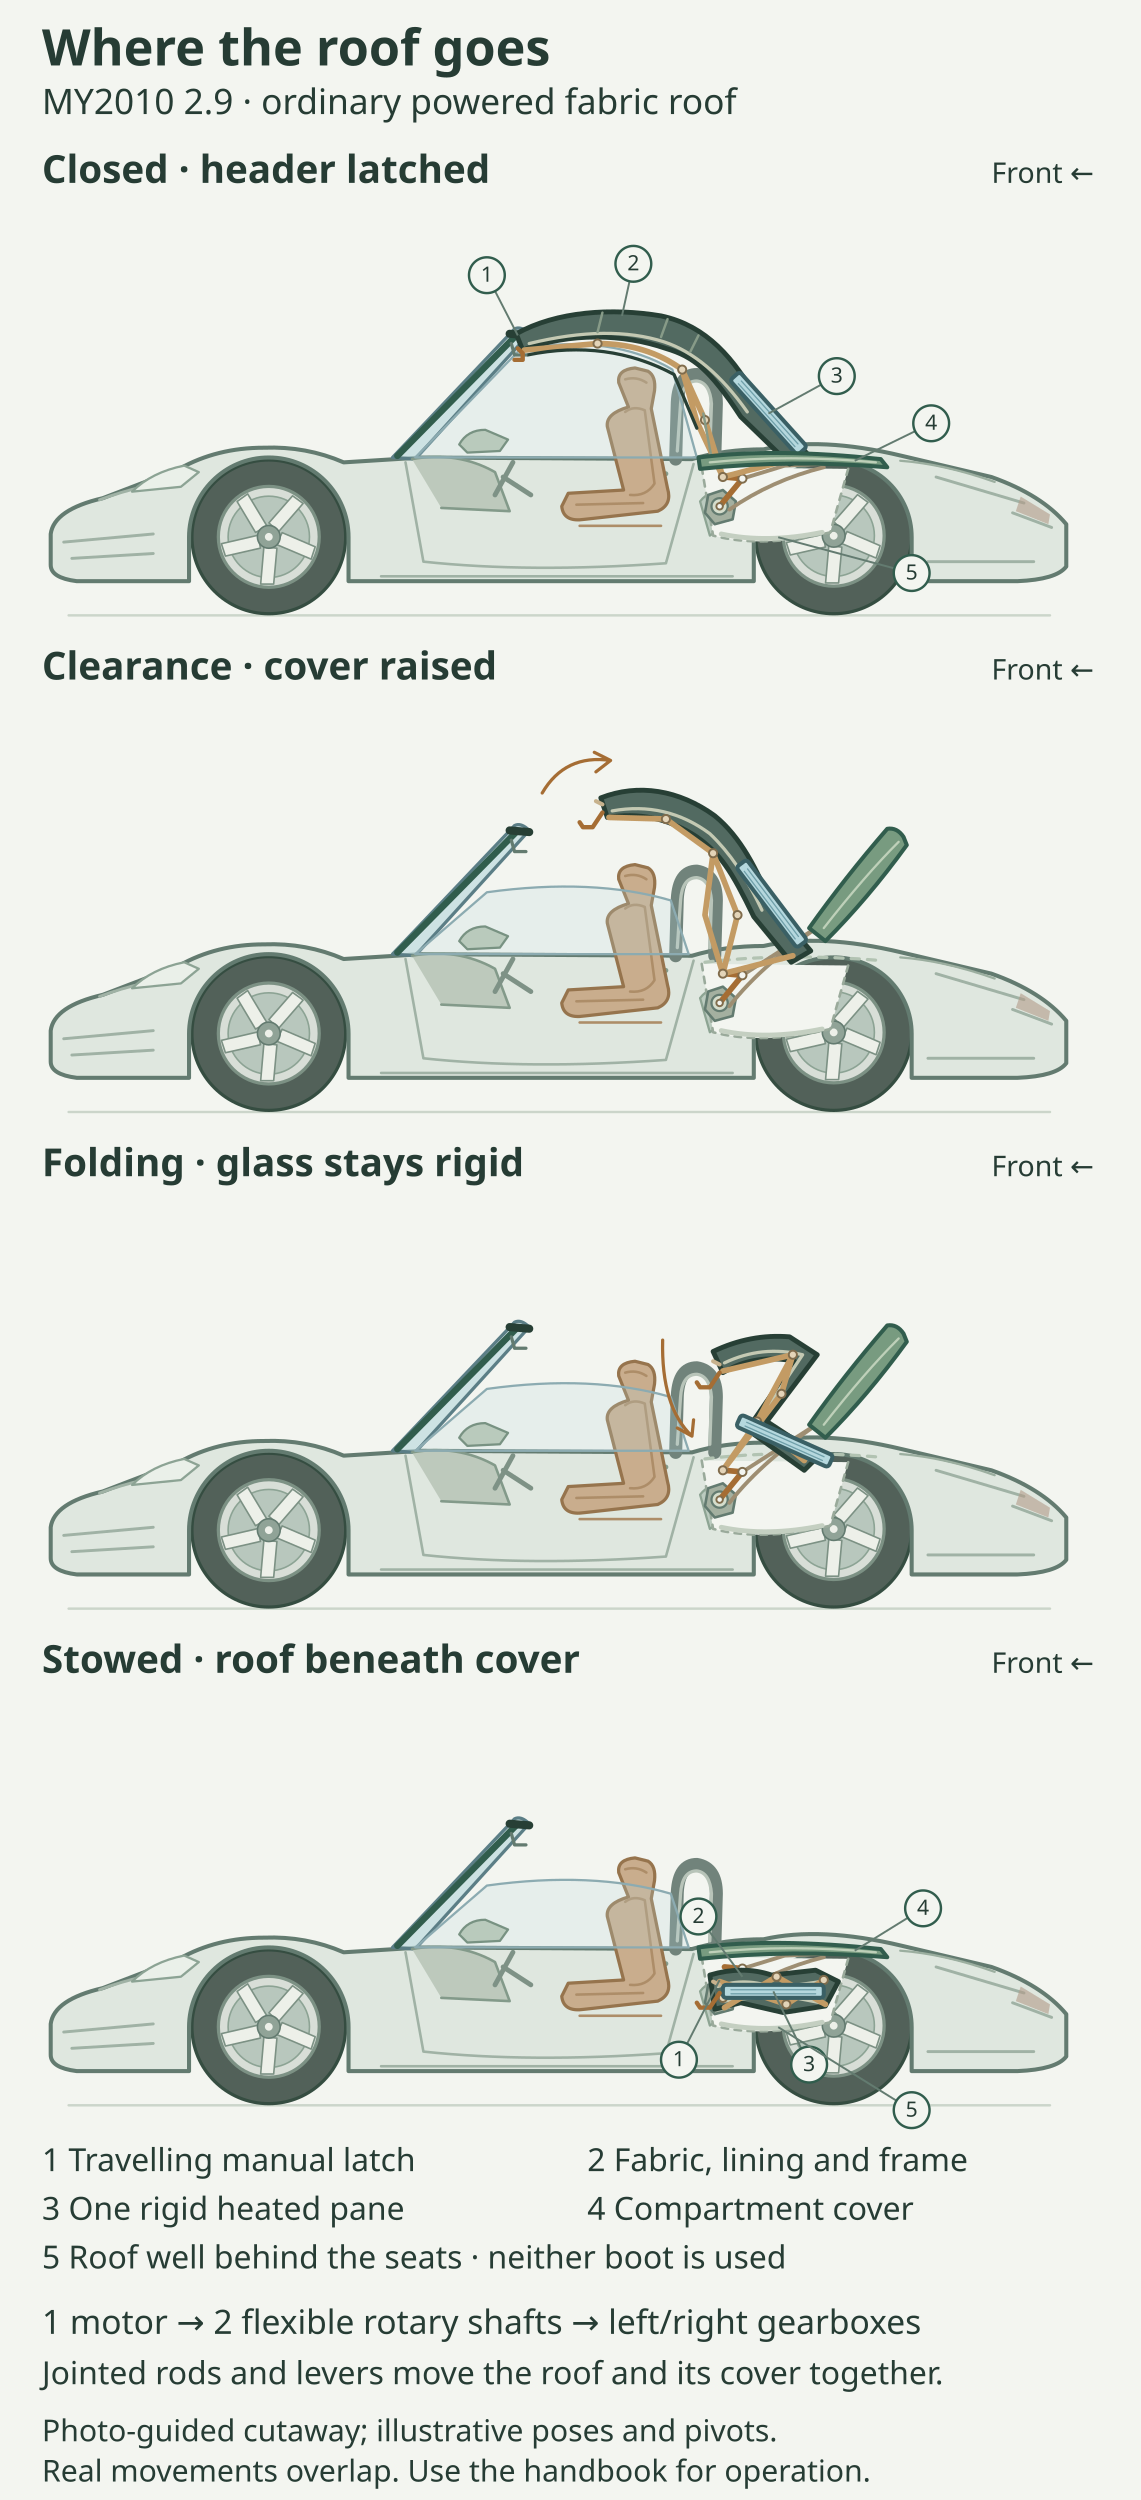
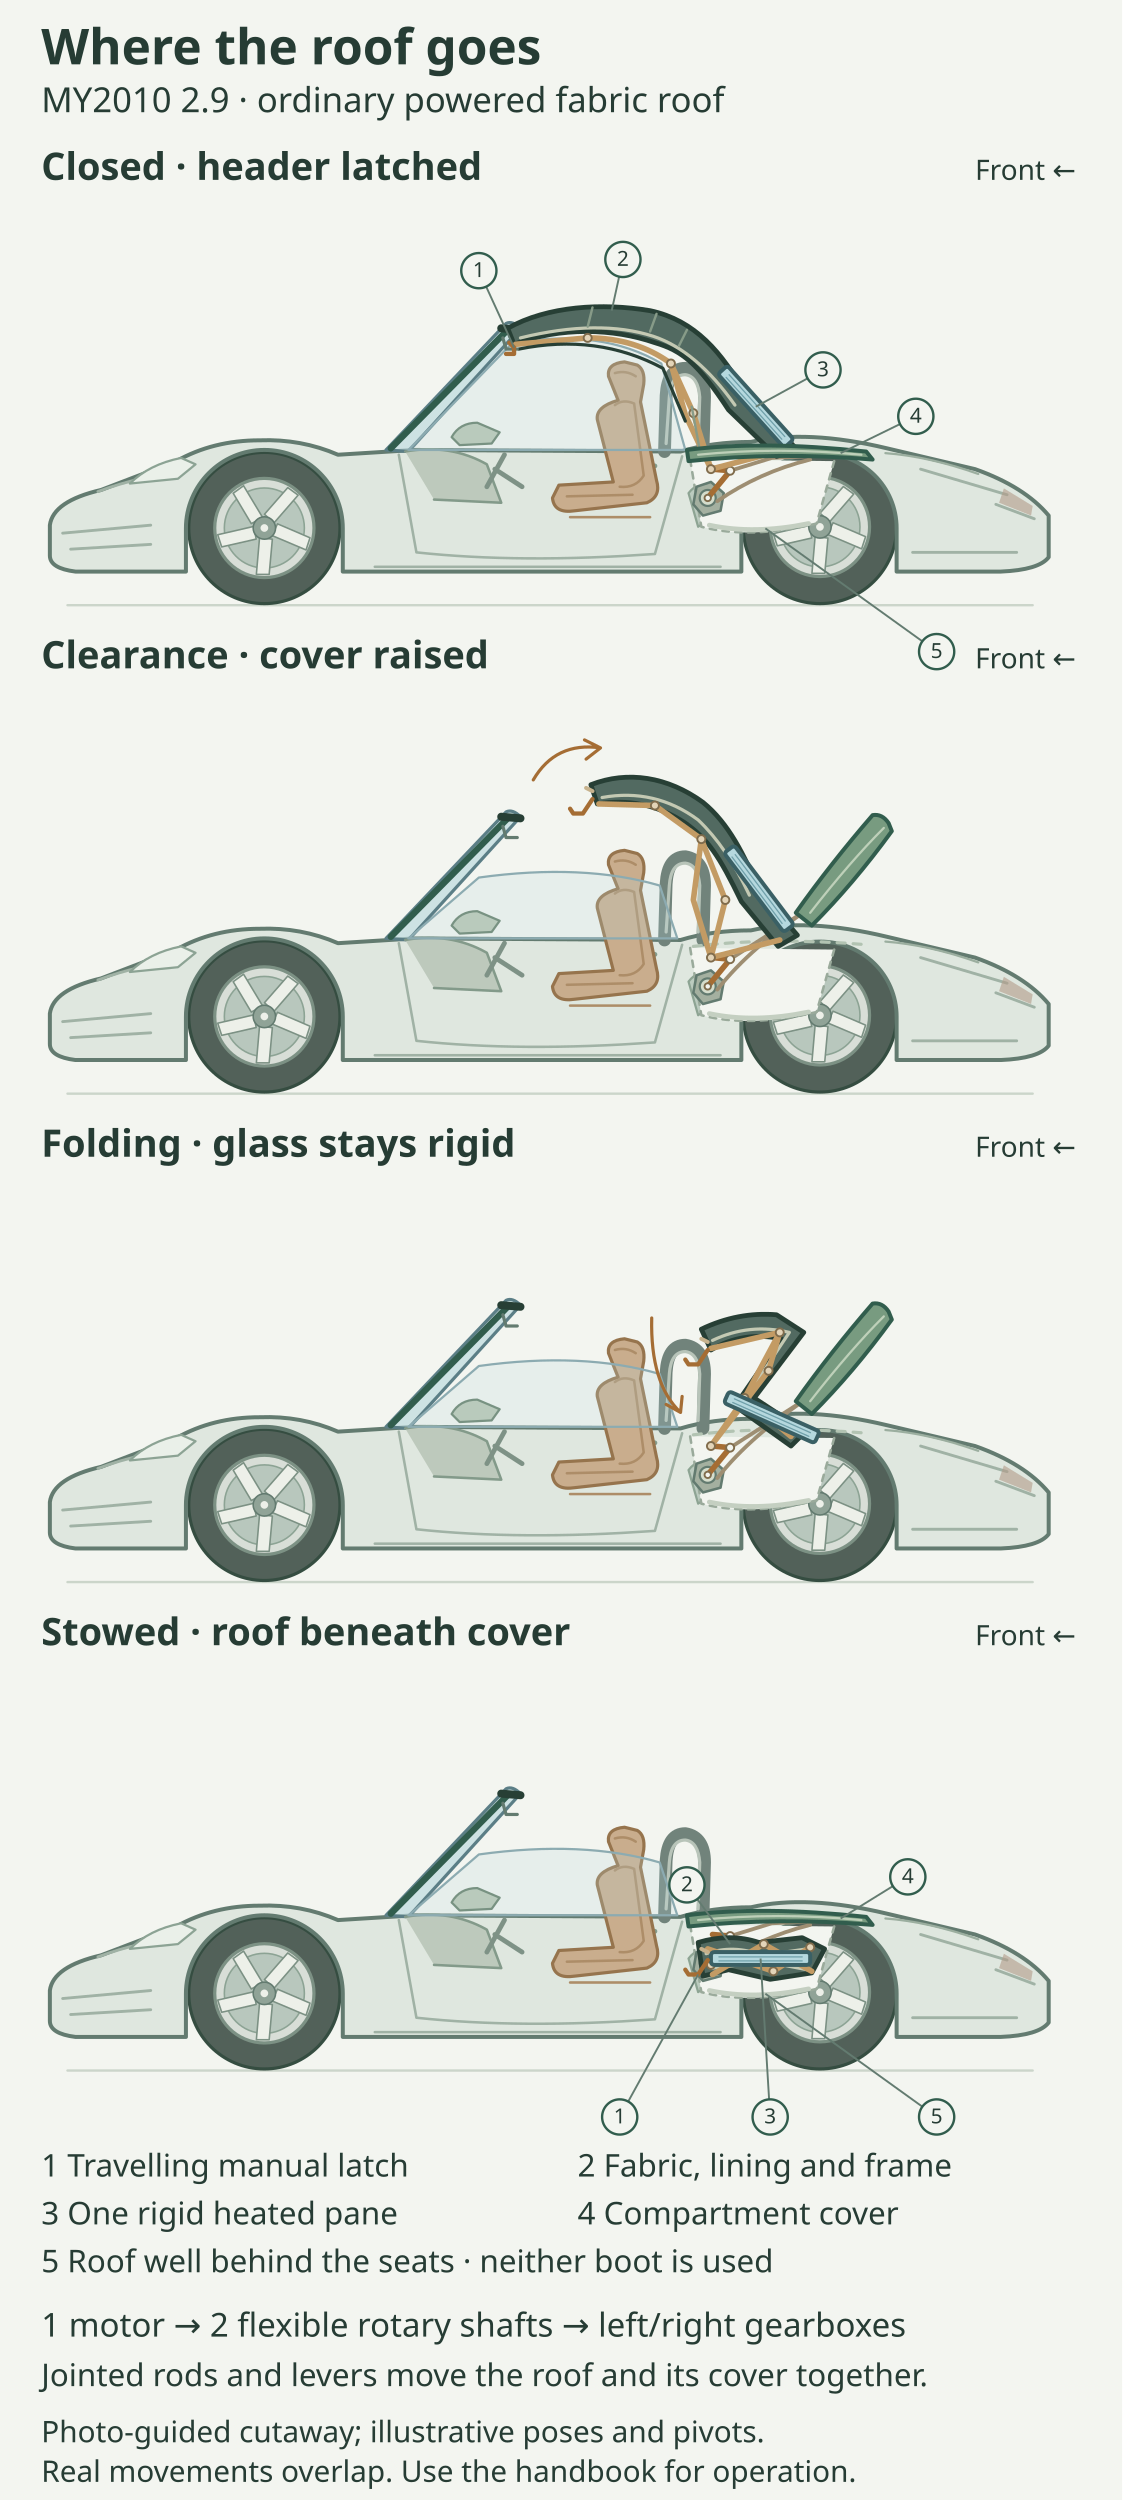
- <svg xmlns="http://www.w3.org/2000/svg" viewBox="0 0 680 1490" role="img" aria-labelledby="t d">
-   <rect width="680" height="1490" fill="#f3f5f0" />
+ <svg xmlns="http://www.w3.org/2000/svg" viewBox="0 0 680 1515" role="img" aria-labelledby="t d">
+   <rect width="680" height="1515" fill="#f3f5f0" />
  <g font-family="sans-serif" fill="#263c34">
    <text x="25" y="39" font-size="30" font-weight="bold">Where the roof goes</text>
    <text x="25" y="68" font-size="21">MY2010 2.9 · ordinary powered fabric roof</text>
    <g transform="translate(0 88)">
      <text x="25" y="21" font-size="23" font-weight="600">Closed · header latched</text>
      <text x="652" y="21" text-anchor="end" font-size="17">Front ←</text>
      <g transform="translate(5 12) scale(.97)">
        <g stroke-linecap="round" stroke-linejoin="round">
          <path d="M37 275 H640" stroke="#cbd5ca" stroke-width="1.5" />
          <g transform="translate(160 226.77)">
            <circle r="47.23" fill="#526159" stroke="#354d41" stroke-width="2" />
            <circle r="31" fill="#d8ded7" stroke="#7c9184" stroke-width="2" />
            <circle r="25" fill="#b8c7bd" stroke="#8ca394" />
            <path d="M-3 6 L-5 29 L3 29 L5 7 Z" transform="rotate(0)" fill="#edf0e9" stroke="#7c9184" stroke-width="1" />
            <path d="M-3 6 L-5 29 L3 29 L5 7 Z" transform="rotate(72)" fill="#edf0e9" stroke="#7c9184" stroke-width="1" />
            <path d="M-3 6 L-5 29 L3 29 L5 7 Z" transform="rotate(144)" fill="#edf0e9" stroke="#7c9184" stroke-width="1" />
            <path d="M-3 6 L-5 29 L3 29 L5 7 Z" transform="rotate(216)" fill="#edf0e9" stroke="#7c9184" stroke-width="1" />
            <path d="M-3 6 L-5 29 L3 29 L5 7 Z" transform="rotate(288)" fill="#edf0e9" stroke="#7c9184" stroke-width="1" />
            <circle r="7" fill="#90a397" stroke="#637b70" />
            <circle r="2.4" fill="#edf0e9" />
          </g>
          <g transform="translate(507.1 226.09)">
            <circle r="47.91" fill="#526159" stroke="#354d41" stroke-width="2" />
            <circle r="31" fill="#d8ded7" stroke="#7c9184" stroke-width="2" />
            <circle r="25" fill="#b8c7bd" stroke="#8ca394" />
            <path d="M-3 6 L-5 29 L3 29 L5 7 Z" transform="rotate(0)" fill="#edf0e9" stroke="#7c9184" stroke-width="1" />
            <path d="M-3 6 L-5 29 L3 29 L5 7 Z" transform="rotate(72)" fill="#edf0e9" stroke="#7c9184" stroke-width="1" />
            <path d="M-3 6 L-5 29 L3 29 L5 7 Z" transform="rotate(144)" fill="#edf0e9" stroke="#7c9184" stroke-width="1" />
            <path d="M-3 6 L-5 29 L3 29 L5 7 Z" transform="rotate(216)" fill="#edf0e9" stroke="#7c9184" stroke-width="1" />
            <path d="M-3 6 L-5 29 L3 29 L5 7 Z" transform="rotate(288)" fill="#edf0e9" stroke="#7c9184" stroke-width="1" />
            <circle r="7" fill="#90a397" stroke="#637b70" />
            <circle r="2.4" fill="#edf0e9" />
          </g>
          <path d="M26 225 Q28 210 58 203 L105 185 Q128 172 157 172 Q183 171 206 181 L254 178 L420 179 Q440 173 464 173 Q499 165 549 177 L604 190 Q635 201 650 219 V245 Q644 253 620 254 H555 V227 C555 201 534 180 507 180 C480 180 458 201 458 227 V254 H209 V227 C209 200 187 178 160 178 C133 178 111 200 111 227 V254 H42 Q26 252 26 244 Z" fill="#dfe7df" stroke="#637b70" stroke-width="2.5" />
          <path d="M56 204 Q83 194 109 192 M34 230 L89 225 M39 240 L89 237 M570 190 L624 206 M617 212 L641 221 M565 242 H630" fill="none" stroke="#a0b2a5" stroke-width="1.8" />
          <path d="M76 199 Q88 187 108 183 L117 187 L106 196 Z" fill="#eaf0e9" stroke="#8ca394" stroke-width="1.4" />
          <path d="M622 202 L640 213 L639 219 L619 211 Z" fill="#b29b89" opacity=".6" />
          <path d="M244 181 L255 242 Q320 249 404 243 L421 182 M229 251 H445" fill="none" stroke="#a0b2a5" stroke-width="1.6" />
          <path d="M425 205 Q431 197 445 197 L447 215 L431 226 Z M431 205 L442 204 M433 211 L442 210 M435 217 L442 215" fill="#bbcbbf" stroke="#8da493" stroke-width="1.4" />
          <path d="M386 188 H404" stroke="#849b8b" stroke-width="3" />
          <path d="M236 178 L311 99 Q315 97 320 102 L250 179 Z" fill="#b9d7dc" fill-opacity=".65" stroke="#5b7e86" stroke-width="2" />
          <path d="M239 177 L312 103" fill="none" stroke="#315d4d" stroke-width="4" />
          <path d="M308 102 L320 103" stroke="#273f35" stroke-width="5" />
          <path d="M248 179 Q276 174 299 187 L308 211 L266 209" fill="#bdc9bc" stroke="#839a8a" stroke-width="1.6" />
          <path d="M304 190 L321 201 M310 181 L299 201" stroke="#7e9286" stroke-width="3" />
          <path d="M381 147 L375 132 Q374 124 385 123 L393 125 Q398 128 397 137 L395 148 L405 197 Q408 207 399 211 L354 216 Q341 218 340 208 L344 200 L378 198 L368 159 Q367 151 381 147 Z" fill="#c9ad8d" stroke="#96744d" stroke-width="2" />
          <path d="M379 150 Q384 146 391 149 L397 194 Q392 202 382 201 M349 207 L390 206 M379 130 Q386 128 392 132 M351 220 H401" fill="none" stroke="#ad8d68" stroke-width="1.6" />
          <path d="M410 179 L411 144 Q412 127 423 127 Q435 129 435 145 L434 179" fill="none" stroke="#71837b" stroke-width="8" />
          <path d="M411 174 L413 145 Q414 131 423 131 Q431 132 432 145 L431 174" fill="none" stroke="#b8c4b9" stroke-width="2" />
          <path d="M250 178 L315 111 Q371 102 408 124 L423 178 Z" fill="#b9d7dc" fill-opacity=".22" stroke="#8cabb1" stroke-width="1.4" />
          <path d="M277 170 Q282 161 293 161 L307 167 L302 174 L282 175 Z" fill="#b9cabc" stroke="#789282" stroke-width="1.4" />
          <path d="M426 184 L433 226 Q463 234 505 224 L516 185" fill="#f3f5f0" stroke="#9aaa9b" stroke-width="1.6" stroke-dasharray="4 4" />
          <path d="M438 225 Q466 231 500 224" fill="none" stroke="#c4cfc1" stroke-width="3" />
          <path d="M428 183 Q477 177 537 182" fill="none" stroke="#b2c3b2" stroke-width="2" />
          <path d="M430 201 L439 198 L447 205 L445 216 L434 219 L428 212 Z" fill="#a4b0a0" stroke="#637b70" stroke-width="1.6" />
          <circle cx="437" cy="208" r="5" fill="#d5ddcc" stroke="#637b70" stroke-width="1.4" />
          <path d="M437 208 L451 191 L440 190" fill="none" stroke="#a56d34" stroke-width="3.5" />
          <path d="M451 191 L477 183 L519 181 M443 210 Q469 192 501 184" fill="none" stroke="#9e8e72" stroke-width="2.4" />
          <g fill="#f3f5f0" stroke="#806c4c" stroke-width="1.2">
            <circle cx="451" cy="191" r="2.5" />
            <circle cx="437" cy="208" r="2" />
          </g>
          <path d="M312 102 C337 88 371 86 401 91 C429 97 446 117 461 144 L493 178 L480 182 L450 153 C431 124 421 116 404 111 C378 102 345 101 316 112 Z" fill="#526a61" stroke="#273f35" stroke-width="3" />
          <path d="M320 108 Q369 96 403 107 Q430 116 454 150" fill="none" stroke="#c4c9b3" stroke-width="2" />
          <path d="M317 112 L362 108 Q392 108 414 124 L428 155 L439 190 M414 124 L423 156 L439 190 L481 179" fill="none" stroke="#c39b64" stroke-width="3.5" />
          <circle cx="362" cy="108" r="2.5" fill="#e3d4b8" stroke="#806c4c" stroke-width="1.2" />
          <circle cx="414" cy="124" r="2.5" fill="#e3d4b8" stroke="#806c4c" stroke-width="1.2" />
          <circle cx="428" cy="155" r="2.5" fill="#e3d4b8" stroke="#806c4c" stroke-width="1.2" />
          <circle cx="439" cy="190" r="2.5" fill="#e3d4b8" stroke="#806c4c" stroke-width="1.2" />
          <path d="M365 89 L362 101 M405 93 L401 104 M424 103 L419 113 M427 151 L432 178" stroke="#879b88" stroke-width="1.5" fill="none" />
          <path d="M319 115 Q368 105 409 127 L423 160" stroke="#273f35" stroke-width="2" fill="none" />
          <g transform="translate(467 151) rotate(48)">
            <rect x="-31" y="-4" width="62" height="8" rx="2" fill="#b5d8de" stroke="#3a6065" stroke-width="2.5" />
            <path d="M-26 -1 H26 M-26 1.5 H26" stroke="#6f9fa9" stroke-width=".8" />
          </g>
          <path d="M424 178 Q471 172 536 179 L540 184 Q481 179 425 185 Z" fill="#789b80" stroke="#315d4d" stroke-width="2.5" />
          <path d="M431 181 Q480 176 533 181" fill="none" stroke="#bed0b9" stroke-width="1.4" />
          <path d="M548 180 Q575 182 606 193" fill="none" stroke="#9bae9f" stroke-width="1.4" />
          <path d="M309 108 L311 115 L318 115" fill="none" stroke="#637b70" stroke-width="2" />
          <path d="M313 111 l3 3 v4 h-5" fill="none" stroke="#a56d34" stroke-width="2.7" />
        </g>
-         <path d="M313 103 L294 66" fill="none" stroke="#637b70" stroke-width="1.2" />
+         <path d="M316 114 L294 66" fill="none" stroke="#637b70" stroke-width="1.2" />
        <circle cx="294" cy="66" r="11" fill="#f3f5f0" stroke="#315d4d" stroke-width="1.5" />
        <text x="294" y="70" text-anchor="middle" font-size="13">1</text>
        <path d="M377 91 L384 59" fill="none" stroke="#637b70" stroke-width="1.2" />
        <circle cx="384" cy="59" r="11" fill="#f3f5f0" stroke="#315d4d" stroke-width="1.5" />
        <text x="384" y="63" text-anchor="middle" font-size="13">2</text>
        <path d="M467 151 L509 128" fill="none" stroke="#637b70" stroke-width="1.2" />
        <circle cx="509" cy="128" r="11" fill="#f3f5f0" stroke="#315d4d" stroke-width="1.5" />
        <text x="509" y="132" text-anchor="middle" font-size="13">3</text>
        <path d="M520 180 L567 157" fill="none" stroke="#637b70" stroke-width="1.2" />
        <circle cx="567" cy="157" r="11" fill="#f3f5f0" stroke="#315d4d" stroke-width="1.5" />
        <text x="567" y="161" text-anchor="middle" font-size="13">4</text>
-         <path d="M473 227 L555 249" fill="none" stroke="#637b70" stroke-width="1.2" />
-         <circle cx="555" cy="249" r="11" fill="#f3f5f0" stroke="#315d4d" stroke-width="1.5" />
-         <text x="555" y="253" text-anchor="middle" font-size="13">5</text>
+         <path d="M473 227 L580 304" fill="none" stroke="#637b70" stroke-width="1.2" />
+         <circle cx="580" cy="304" r="11" fill="#f3f5f0" stroke="#315d4d" stroke-width="1.5" />
+         <text x="580" y="308" text-anchor="middle" font-size="13">5</text>
      </g>
    </g>
    <g transform="translate(0 384)">
      <text x="25" y="21" font-size="23" font-weight="600">Clearance · cover raised</text>
      <text x="652" y="21" text-anchor="end" font-size="17">Front ←</text>
      <g transform="translate(5 12) scale(.97)">
        <g stroke-linecap="round" stroke-linejoin="round">
          <path d="M37 275 H640" stroke="#cbd5ca" stroke-width="1.5" />
          <g transform="translate(160 226.77)">
            <circle r="47.23" fill="#526159" stroke="#354d41" stroke-width="2" />
            <circle r="31" fill="#d8ded7" stroke="#7c9184" stroke-width="2" />
            <circle r="25" fill="#b8c7bd" stroke="#8ca394" />
            <path d="M-3 6 L-5 29 L3 29 L5 7 Z" transform="rotate(0)" fill="#edf0e9" stroke="#7c9184" stroke-width="1" />
            <path d="M-3 6 L-5 29 L3 29 L5 7 Z" transform="rotate(72)" fill="#edf0e9" stroke="#7c9184" stroke-width="1" />
            <path d="M-3 6 L-5 29 L3 29 L5 7 Z" transform="rotate(144)" fill="#edf0e9" stroke="#7c9184" stroke-width="1" />
            <path d="M-3 6 L-5 29 L3 29 L5 7 Z" transform="rotate(216)" fill="#edf0e9" stroke="#7c9184" stroke-width="1" />
            <path d="M-3 6 L-5 29 L3 29 L5 7 Z" transform="rotate(288)" fill="#edf0e9" stroke="#7c9184" stroke-width="1" />
            <circle r="7" fill="#90a397" stroke="#637b70" />
            <circle r="2.4" fill="#edf0e9" />
          </g>
          <g transform="translate(507.1 226.09)">
            <circle r="47.91" fill="#526159" stroke="#354d41" stroke-width="2" />
            <circle r="31" fill="#d8ded7" stroke="#7c9184" stroke-width="2" />
            <circle r="25" fill="#b8c7bd" stroke="#8ca394" />
            <path d="M-3 6 L-5 29 L3 29 L5 7 Z" transform="rotate(0)" fill="#edf0e9" stroke="#7c9184" stroke-width="1" />
            <path d="M-3 6 L-5 29 L3 29 L5 7 Z" transform="rotate(72)" fill="#edf0e9" stroke="#7c9184" stroke-width="1" />
            <path d="M-3 6 L-5 29 L3 29 L5 7 Z" transform="rotate(144)" fill="#edf0e9" stroke="#7c9184" stroke-width="1" />
            <path d="M-3 6 L-5 29 L3 29 L5 7 Z" transform="rotate(216)" fill="#edf0e9" stroke="#7c9184" stroke-width="1" />
            <path d="M-3 6 L-5 29 L3 29 L5 7 Z" transform="rotate(288)" fill="#edf0e9" stroke="#7c9184" stroke-width="1" />
            <circle r="7" fill="#90a397" stroke="#637b70" />
            <circle r="2.4" fill="#edf0e9" />
          </g>
          <path d="M26 225 Q28 210 58 203 L105 185 Q128 172 157 172 Q183 171 206 181 L254 178 L420 179 Q440 173 464 173 Q499 165 549 177 L604 190 Q635 201 650 219 V245 Q644 253 620 254 H555 V227 C555 201 534 180 507 180 C480 180 458 201 458 227 V254 H209 V227 C209 200 187 178 160 178 C133 178 111 200 111 227 V254 H42 Q26 252 26 244 Z" fill="#dfe7df" stroke="#637b70" stroke-width="2.5" />
          <path d="M56 204 Q83 194 109 192 M34 230 L89 225 M39 240 L89 237 M570 190 L624 206 M617 212 L641 221 M565 242 H630" fill="none" stroke="#a0b2a5" stroke-width="1.8" />
          <path d="M76 199 Q88 187 108 183 L117 187 L106 196 Z" fill="#eaf0e9" stroke="#8ca394" stroke-width="1.4" />
          <path d="M622 202 L640 213 L639 219 L619 211 Z" fill="#b29b89" opacity=".6" />
          <path d="M244 181 L255 242 Q320 249 404 243 L421 182 M229 251 H445" fill="none" stroke="#a0b2a5" stroke-width="1.6" />
          <path d="M425 205 Q431 197 445 197 L447 215 L431 226 Z M431 205 L442 204 M433 211 L442 210 M435 217 L442 215" fill="#bbcbbf" stroke="#8da493" stroke-width="1.4" />
          <path d="M386 188 H404" stroke="#849b8b" stroke-width="3" />
          <path d="M236 178 L311 99 Q315 97 320 102 L250 179 Z" fill="#b9d7dc" fill-opacity=".65" stroke="#5b7e86" stroke-width="2" />
          <path d="M239 177 L312 103" fill="none" stroke="#315d4d" stroke-width="4" />
          <path d="M308 102 L320 103" stroke="#273f35" stroke-width="5" />
          <path d="M248 179 Q276 174 299 187 L308 211 L266 209" fill="#bdc9bc" stroke="#839a8a" stroke-width="1.6" />
          <path d="M304 190 L321 201 M310 181 L299 201" stroke="#7e9286" stroke-width="3" />
          <path d="M381 147 L375 132 Q374 124 385 123 L393 125 Q398 128 397 137 L395 148 L405 197 Q408 207 399 211 L354 216 Q341 218 340 208 L344 200 L378 198 L368 159 Q367 151 381 147 Z" fill="#c9ad8d" stroke="#96744d" stroke-width="2" />
          <path d="M379 150 Q384 146 391 149 L397 194 Q392 202 382 201 M349 207 L390 206 M379 130 Q386 128 392 132 M351 220 H401" fill="none" stroke="#ad8d68" stroke-width="1.6" />
          <path d="M410 179 L411 144 Q412 127 423 127 Q435 129 435 145 L434 179" fill="none" stroke="#71837b" stroke-width="8" />
          <path d="M411 174 L413 145 Q414 131 423 131 Q431 132 432 145 L431 174" fill="none" stroke="#b8c4b9" stroke-width="2" />
          <path d="M250 178 L294 140 Q359 131 407 145 L418 178 Z" fill="#b9d7dc" fill-opacity=".22" stroke="#8cabb1" stroke-width="1.4" />
          <path d="M277 170 Q282 161 293 161 L307 167 L302 174 L282 175 Z" fill="#b9cabc" stroke="#789282" stroke-width="1.4" />
          <path d="M426 184 L433 226 Q463 234 505 224 L516 185" fill="#f3f5f0" stroke="#9aaa9b" stroke-width="1.6" stroke-dasharray="4 4" />
          <path d="M438 225 Q466 231 500 224" fill="none" stroke="#c4cfc1" stroke-width="3" />
          <path d="M428 183 Q477 177 537 182" fill="none" stroke="#b2c3b2" stroke-width="2" stroke-dasharray="5 5" />
          <path d="M430 201 L439 198 L447 205 L445 216 L434 219 L428 212 Z" fill="#a4b0a0" stroke="#637b70" stroke-width="1.6" />
          <circle cx="437" cy="208" r="5" fill="#d5ddcc" stroke="#637b70" stroke-width="1.4" />
          <path d="M437 208 L451 191 L440 190" fill="none" stroke="#a56d34" stroke-width="3.5" />
          <path d="M451 191 L504 157 L526 136 M443 210 Q464 183 504 157" fill="none" stroke="#9e8e72" stroke-width="2.4" />
          <g fill="#f3f5f0" stroke="#806c4c" stroke-width="1.2">
            <circle cx="451" cy="191" r="2.5" />
            <circle cx="437" cy="208" r="2" />
          </g>
          <path d="M364 82 C387 73 412 77 434 93 C450 106 460 126 469 148 L493 176 L481 183 L458 155 C444 126 437 116 423 106 C405 94 387 91 368 94 Z" fill="#526a61" stroke="#273f35" stroke-width="3" />
          <path d="M371 90 Q404 84 431 104 Q449 121 463 151" fill="none" stroke="#c4c9b3" stroke-width="2" />
          <path d="M369 94 L404 95 L433 116 L448 154 L439 190 M433 116 L428 154 L439 190 L482 179" fill="none" stroke="#c39b64" stroke-width="3.5" />
          <circle cx="404" cy="95" r="2.5" fill="#e3d4b8" stroke="#806c4c" stroke-width="1.2" />
          <circle cx="433" cy="116" r="2.5" fill="#e3d4b8" stroke="#806c4c" stroke-width="1.2" />
          <circle cx="448" cy="154" r="2.5" fill="#e3d4b8" stroke="#806c4c" stroke-width="1.2" />
          <circle cx="439" cy="190" r="2.5" fill="#e3d4b8" stroke="#806c4c" stroke-width="1.2" />
          <g transform="translate(469 147) rotate(53)">
            <rect x="-31" y="-4" width="62" height="8" rx="2" fill="#b5d8de" stroke="#3a6065" stroke-width="2.5" />
            <path d="M-26 -1 H26 M-26 1.5 H26" stroke="#6f9fa9" stroke-width=".8" />
          </g>
          <path d="M492 162 Q514 131 540 101 Q546 100 550 106 L552 111 Q528 144 502 170 Z" fill="#789b80" stroke="#315d4d" stroke-width="2.5" />
          <path d="M501 162 Q526 130 547 109" fill="none" stroke="#bed0b9" stroke-width="1.4" />
          <path d="M548 180 Q575 182 606 193" fill="none" stroke="#9bae9f" stroke-width="1.4" />
          <path d="M309 108 L311 115 L318 115" fill="none" stroke="#637b70" stroke-width="2" />
          <path d="M365 91 l-6 9 h-6 l-2 -3" fill="none" stroke="#a56d34" stroke-width="2.7" />
          <path d="M365 86 l-4 -2" stroke="#c7b28d" stroke-width="2.5" />
          <path d="M328 79 Q342 55 370 59 M360 54 L370 59 L361 66" fill="none" stroke="#a56d34" stroke-width="2" />
        </g>
      </g>
    </g>
    <g transform="translate(0 680)">
      <text x="25" y="21" font-size="23" font-weight="600">Folding · glass stays rigid</text>
      <text x="652" y="21" text-anchor="end" font-size="17">Front ←</text>
      <g transform="translate(5 12) scale(.97)">
        <g stroke-linecap="round" stroke-linejoin="round">
          <path d="M37 275 H640" stroke="#cbd5ca" stroke-width="1.5" />
          <g transform="translate(160 226.77)">
            <circle r="47.23" fill="#526159" stroke="#354d41" stroke-width="2" />
            <circle r="31" fill="#d8ded7" stroke="#7c9184" stroke-width="2" />
            <circle r="25" fill="#b8c7bd" stroke="#8ca394" />
            <path d="M-3 6 L-5 29 L3 29 L5 7 Z" transform="rotate(0)" fill="#edf0e9" stroke="#7c9184" stroke-width="1" />
            <path d="M-3 6 L-5 29 L3 29 L5 7 Z" transform="rotate(72)" fill="#edf0e9" stroke="#7c9184" stroke-width="1" />
            <path d="M-3 6 L-5 29 L3 29 L5 7 Z" transform="rotate(144)" fill="#edf0e9" stroke="#7c9184" stroke-width="1" />
            <path d="M-3 6 L-5 29 L3 29 L5 7 Z" transform="rotate(216)" fill="#edf0e9" stroke="#7c9184" stroke-width="1" />
            <path d="M-3 6 L-5 29 L3 29 L5 7 Z" transform="rotate(288)" fill="#edf0e9" stroke="#7c9184" stroke-width="1" />
            <circle r="7" fill="#90a397" stroke="#637b70" />
            <circle r="2.4" fill="#edf0e9" />
          </g>
          <g transform="translate(507.1 226.09)">
            <circle r="47.91" fill="#526159" stroke="#354d41" stroke-width="2" />
            <circle r="31" fill="#d8ded7" stroke="#7c9184" stroke-width="2" />
            <circle r="25" fill="#b8c7bd" stroke="#8ca394" />
            <path d="M-3 6 L-5 29 L3 29 L5 7 Z" transform="rotate(0)" fill="#edf0e9" stroke="#7c9184" stroke-width="1" />
            <path d="M-3 6 L-5 29 L3 29 L5 7 Z" transform="rotate(72)" fill="#edf0e9" stroke="#7c9184" stroke-width="1" />
            <path d="M-3 6 L-5 29 L3 29 L5 7 Z" transform="rotate(144)" fill="#edf0e9" stroke="#7c9184" stroke-width="1" />
            <path d="M-3 6 L-5 29 L3 29 L5 7 Z" transform="rotate(216)" fill="#edf0e9" stroke="#7c9184" stroke-width="1" />
            <path d="M-3 6 L-5 29 L3 29 L5 7 Z" transform="rotate(288)" fill="#edf0e9" stroke="#7c9184" stroke-width="1" />
            <circle r="7" fill="#90a397" stroke="#637b70" />
            <circle r="2.4" fill="#edf0e9" />
          </g>
          <path d="M26 225 Q28 210 58 203 L105 185 Q128 172 157 172 Q183 171 206 181 L254 178 L420 179 Q440 173 464 173 Q499 165 549 177 L604 190 Q635 201 650 219 V245 Q644 253 620 254 H555 V227 C555 201 534 180 507 180 C480 180 458 201 458 227 V254 H209 V227 C209 200 187 178 160 178 C133 178 111 200 111 227 V254 H42 Q26 252 26 244 Z" fill="#dfe7df" stroke="#637b70" stroke-width="2.5" />
          <path d="M56 204 Q83 194 109 192 M34 230 L89 225 M39 240 L89 237 M570 190 L624 206 M617 212 L641 221 M565 242 H630" fill="none" stroke="#a0b2a5" stroke-width="1.8" />
          <path d="M76 199 Q88 187 108 183 L117 187 L106 196 Z" fill="#eaf0e9" stroke="#8ca394" stroke-width="1.4" />
          <path d="M622 202 L640 213 L639 219 L619 211 Z" fill="#b29b89" opacity=".6" />
          <path d="M244 181 L255 242 Q320 249 404 243 L421 182 M229 251 H445" fill="none" stroke="#a0b2a5" stroke-width="1.6" />
          <path d="M425 205 Q431 197 445 197 L447 215 L431 226 Z M431 205 L442 204 M433 211 L442 210 M435 217 L442 215" fill="#bbcbbf" stroke="#8da493" stroke-width="1.4" />
          <path d="M386 188 H404" stroke="#849b8b" stroke-width="3" />
          <path d="M236 178 L311 99 Q315 97 320 102 L250 179 Z" fill="#b9d7dc" fill-opacity=".65" stroke="#5b7e86" stroke-width="2" />
          <path d="M239 177 L312 103" fill="none" stroke="#315d4d" stroke-width="4" />
          <path d="M308 102 L320 103" stroke="#273f35" stroke-width="5" />
          <path d="M248 179 Q276 174 299 187 L308 211 L266 209" fill="#bdc9bc" stroke="#839a8a" stroke-width="1.6" />
          <path d="M304 190 L321 201 M310 181 L299 201" stroke="#7e9286" stroke-width="3" />
          <path d="M381 147 L375 132 Q374 124 385 123 L393 125 Q398 128 397 137 L395 148 L405 197 Q408 207 399 211 L354 216 Q341 218 340 208 L344 200 L378 198 L368 159 Q367 151 381 147 Z" fill="#c9ad8d" stroke="#96744d" stroke-width="2" />
          <path d="M379 150 Q384 146 391 149 L397 194 Q392 202 382 201 M349 207 L390 206 M379 130 Q386 128 392 132 M351 220 H401" fill="none" stroke="#ad8d68" stroke-width="1.6" />
          <path d="M410 179 L411 144 Q412 127 423 127 Q435 129 435 145 L434 179" fill="none" stroke="#71837b" stroke-width="8" />
          <path d="M411 174 L413 145 Q414 131 423 131 Q431 132 432 145 L431 174" fill="none" stroke="#b8c4b9" stroke-width="2" />
          <path d="M250 178 L294 140 Q359 131 407 145 L418 178 Z" fill="#b9d7dc" fill-opacity=".22" stroke="#8cabb1" stroke-width="1.4" />
          <path d="M277 170 Q282 161 293 161 L307 167 L302 174 L282 175 Z" fill="#b9cabc" stroke="#789282" stroke-width="1.4" />
          <path d="M426 184 L433 226 Q463 234 505 224 L516 185" fill="#f3f5f0" stroke="#9aaa9b" stroke-width="1.6" stroke-dasharray="4 4" />
          <path d="M438 225 Q466 231 500 224" fill="none" stroke="#c4cfc1" stroke-width="3" />
          <path d="M428 183 Q477 177 537 182" fill="none" stroke="#b2c3b2" stroke-width="2" stroke-dasharray="5 5" />
          <path d="M430 201 L439 198 L447 205 L445 216 L434 219 L428 212 Z" fill="#a4b0a0" stroke="#637b70" stroke-width="1.6" />
          <circle cx="437" cy="208" r="5" fill="#d5ddcc" stroke="#637b70" stroke-width="1.4" />
          <path d="M437 208 L451 191 L440 190" fill="none" stroke="#a56d34" stroke-width="3.5" />
          <path d="M451 191 L504 157 L526 136 M443 210 Q464 183 504 157" fill="none" stroke="#9e8e72" stroke-width="2.4" />
          <g fill="#f3f5f0" stroke="#806c4c" stroke-width="1.2">
            <circle cx="451" cy="191" r="2.5" />
            <circle cx="437" cy="208" r="2" />
          </g>
          <path d="M433 117 Q456 106 480 108 L497 119 L466 160 L498 181 L489 190 L454 165 L483 123 Q459 118 439 130 Z" fill="#526a61" stroke="#273f35" stroke-width="3" />
          <path d="M440 124 Q463 113 488 119 L460 161 L491 183" fill="none" stroke="#c4c9b3" stroke-width="2" />
          <path d="M439 129 L482 119 L460 160 L439 190 M460 160 L489 184 M482 119 L475 143 L439 190" fill="none" stroke="#c39b64" stroke-width="3.5" />
          <circle cx="482" cy="119" r="2.5" fill="#e3d4b8" stroke="#806c4c" stroke-width="1.2" />
          <circle cx="460" cy="160" r="2.5" fill="#e3d4b8" stroke="#806c4c" stroke-width="1.2" />
          <circle cx="475" cy="143" r="2.5" fill="#e3d4b8" stroke="#806c4c" stroke-width="1.2" />
          <circle cx="439" cy="190" r="2.5" fill="#e3d4b8" stroke="#806c4c" stroke-width="1.2" />
          <g transform="translate(477 172) rotate(24)">
            <rect x="-31" y="-4" width="62" height="8" rx="2" fill="#b5d8de" stroke="#3a6065" stroke-width="2.5" />
            <path d="M-26 -1 H26 M-26 1.5 H26" stroke="#6f9fa9" stroke-width=".8" />
          </g>
          <path d="M492 162 Q514 131 540 101 Q546 100 550 106 L552 111 Q528 144 502 170 Z" fill="#789b80" stroke="#315d4d" stroke-width="2.5" />
          <path d="M501 162 Q526 130 547 109" fill="none" stroke="#bed0b9" stroke-width="1.4" />
          <path d="M548 180 Q575 182 606 193" fill="none" stroke="#9bae9f" stroke-width="1.4" />
          <path d="M309 108 L311 115 L318 115" fill="none" stroke="#637b70" stroke-width="2" />
          <path d="M437 130 l-6 9 h-6 l-2 -3" fill="none" stroke="#a56d34" stroke-width="2.7" />
          <path d="M437 125 l-4 -2" stroke="#c7b28d" stroke-width="2.5" />
          <path d="M402 110 Q401 151 420 169 M411 164 L420 169 L421 159" fill="none" stroke="#a56d34" stroke-width="2" />
        </g>
      </g>
    </g>
    <g transform="translate(0 976)">
      <text x="25" y="21" font-size="23" font-weight="600">Stowed · roof beneath cover</text>
      <text x="652" y="21" text-anchor="end" font-size="17">Front ←</text>
      <g transform="translate(5 12) scale(.97)">
        <g stroke-linecap="round" stroke-linejoin="round">
          <path d="M37 275 H640" stroke="#cbd5ca" stroke-width="1.5" />
          <g transform="translate(160 226.77)">
            <circle r="47.23" fill="#526159" stroke="#354d41" stroke-width="2" />
            <circle r="31" fill="#d8ded7" stroke="#7c9184" stroke-width="2" />
            <circle r="25" fill="#b8c7bd" stroke="#8ca394" />
            <path d="M-3 6 L-5 29 L3 29 L5 7 Z" transform="rotate(0)" fill="#edf0e9" stroke="#7c9184" stroke-width="1" />
            <path d="M-3 6 L-5 29 L3 29 L5 7 Z" transform="rotate(72)" fill="#edf0e9" stroke="#7c9184" stroke-width="1" />
            <path d="M-3 6 L-5 29 L3 29 L5 7 Z" transform="rotate(144)" fill="#edf0e9" stroke="#7c9184" stroke-width="1" />
            <path d="M-3 6 L-5 29 L3 29 L5 7 Z" transform="rotate(216)" fill="#edf0e9" stroke="#7c9184" stroke-width="1" />
            <path d="M-3 6 L-5 29 L3 29 L5 7 Z" transform="rotate(288)" fill="#edf0e9" stroke="#7c9184" stroke-width="1" />
            <circle r="7" fill="#90a397" stroke="#637b70" />
            <circle r="2.4" fill="#edf0e9" />
          </g>
          <g transform="translate(507.1 226.09)">
            <circle r="47.91" fill="#526159" stroke="#354d41" stroke-width="2" />
            <circle r="31" fill="#d8ded7" stroke="#7c9184" stroke-width="2" />
            <circle r="25" fill="#b8c7bd" stroke="#8ca394" />
            <path d="M-3 6 L-5 29 L3 29 L5 7 Z" transform="rotate(0)" fill="#edf0e9" stroke="#7c9184" stroke-width="1" />
            <path d="M-3 6 L-5 29 L3 29 L5 7 Z" transform="rotate(72)" fill="#edf0e9" stroke="#7c9184" stroke-width="1" />
            <path d="M-3 6 L-5 29 L3 29 L5 7 Z" transform="rotate(144)" fill="#edf0e9" stroke="#7c9184" stroke-width="1" />
            <path d="M-3 6 L-5 29 L3 29 L5 7 Z" transform="rotate(216)" fill="#edf0e9" stroke="#7c9184" stroke-width="1" />
            <path d="M-3 6 L-5 29 L3 29 L5 7 Z" transform="rotate(288)" fill="#edf0e9" stroke="#7c9184" stroke-width="1" />
            <circle r="7" fill="#90a397" stroke="#637b70" />
            <circle r="2.4" fill="#edf0e9" />
          </g>
          <path d="M26 225 Q28 210 58 203 L105 185 Q128 172 157 172 Q183 171 206 181 L254 178 L420 179 Q440 173 464 173 Q499 165 549 177 L604 190 Q635 201 650 219 V245 Q644 253 620 254 H555 V227 C555 201 534 180 507 180 C480 180 458 201 458 227 V254 H209 V227 C209 200 187 178 160 178 C133 178 111 200 111 227 V254 H42 Q26 252 26 244 Z" fill="#dfe7df" stroke="#637b70" stroke-width="2.5" />
          <path d="M56 204 Q83 194 109 192 M34 230 L89 225 M39 240 L89 237 M570 190 L624 206 M617 212 L641 221 M565 242 H630" fill="none" stroke="#a0b2a5" stroke-width="1.8" />
          <path d="M76 199 Q88 187 108 183 L117 187 L106 196 Z" fill="#eaf0e9" stroke="#8ca394" stroke-width="1.4" />
          <path d="M622 202 L640 213 L639 219 L619 211 Z" fill="#b29b89" opacity=".6" />
          <path d="M244 181 L255 242 Q320 249 404 243 L421 182 M229 251 H445" fill="none" stroke="#a0b2a5" stroke-width="1.6" />
          <path d="M425 205 Q431 197 445 197 L447 215 L431 226 Z M431 205 L442 204 M433 211 L442 210 M435 217 L442 215" fill="#bbcbbf" stroke="#8da493" stroke-width="1.4" />
          <path d="M386 188 H404" stroke="#849b8b" stroke-width="3" />
          <path d="M236 178 L311 99 Q315 97 320 102 L250 179 Z" fill="#b9d7dc" fill-opacity=".65" stroke="#5b7e86" stroke-width="2" />
          <path d="M239 177 L312 103" fill="none" stroke="#315d4d" stroke-width="4" />
          <path d="M308 102 L320 103" stroke="#273f35" stroke-width="5" />
          <path d="M248 179 Q276 174 299 187 L308 211 L266 209" fill="#bdc9bc" stroke="#839a8a" stroke-width="1.6" />
          <path d="M304 190 L321 201 M310 181 L299 201" stroke="#7e9286" stroke-width="3" />
          <path d="M381 147 L375 132 Q374 124 385 123 L393 125 Q398 128 397 137 L395 148 L405 197 Q408 207 399 211 L354 216 Q341 218 340 208 L344 200 L378 198 L368 159 Q367 151 381 147 Z" fill="#c9ad8d" stroke="#96744d" stroke-width="2" />
          <path d="M379 150 Q384 146 391 149 L397 194 Q392 202 382 201 M349 207 L390 206 M379 130 Q386 128 392 132 M351 220 H401" fill="none" stroke="#ad8d68" stroke-width="1.6" />
          <path d="M410 179 L411 144 Q412 127 423 127 Q435 129 435 145 L434 179" fill="none" stroke="#71837b" stroke-width="8" />
          <path d="M411 174 L413 145 Q414 131 423 131 Q431 132 432 145 L431 174" fill="none" stroke="#b8c4b9" stroke-width="2" />
          <path d="M250 178 L294 140 Q359 131 407 145 L418 178 Z" fill="#b9d7dc" fill-opacity=".22" stroke="#8cabb1" stroke-width="1.4" />
          <path d="M277 170 Q282 161 293 161 L307 167 L302 174 L282 175 Z" fill="#b9cabc" stroke="#789282" stroke-width="1.4" />
          <path d="M426 184 L433 226 Q463 234 505 224 L516 185" fill="#f3f5f0" stroke="#9aaa9b" stroke-width="1.6" stroke-dasharray="4 4" />
          <path d="M438 225 Q466 231 500 224" fill="none" stroke="#c4cfc1" stroke-width="3" />
          <path d="M428 183 Q477 177 537 182" fill="none" stroke="#b2c3b2" stroke-width="2" />
          <path d="M430 201 L439 198 L447 205 L445 216 L434 219 L428 212 Z" fill="#a4b0a0" stroke="#637b70" stroke-width="1.6" />
          <circle cx="437" cy="208" r="5" fill="#d5ddcc" stroke="#637b70" stroke-width="1.4" />
          <path d="M437 208 L451 191 L440 190" fill="none" stroke="#a56d34" stroke-width="3.5" />
          <path d="M451 191 L477 183 L519 181 M443 210 Q469 192 501 184" fill="none" stroke="#9e8e72" stroke-width="2.4" />
          <g fill="#f3f5f0" stroke="#806c4c" stroke-width="1.2">
            <circle cx="451" cy="191" r="2.5" />
            <circle cx="437" cy="208" r="2" />
          </g>
          <path d="M431 195 Q451 189 469 195 L496 192 L510 199 L502 214 L476 218 L450 212 L434 216 Z" fill="#526a61" stroke="#273f35" stroke-width="3" />
          <path d="M436 202 Q453 196 471 203 L499 199 M440 211 L473 207 L499 212" fill="none" stroke="#c4c9b3" stroke-width="2" />
          <path d="M437 199 L478 213 L501 198 M440 215 L472 196 L502 213" fill="none" stroke="#c39b64" stroke-width="3.5" />
          <circle cx="478" cy="213" r="2.5" fill="#e3d4b8" stroke="#806c4c" stroke-width="1.2" />
          <circle cx="501" cy="198" r="2.5" fill="#e3d4b8" stroke="#806c4c" stroke-width="1.2" />
          <circle cx="472" cy="196" r="2.5" fill="#e3d4b8" stroke="#806c4c" stroke-width="1.2" />
          <circle cx="439" cy="209" r="2.5" fill="#e3d4b8" stroke="#806c4c" stroke-width="1.2" />
          <g transform="translate(470 205) rotate(0)">
            <rect x="-31" y="-4" width="62" height="8" rx="2" fill="#b5d8de" stroke="#3a6065" stroke-width="2.5" />
            <path d="M-26 -1 H26 M-26 1.5 H26" stroke="#6f9fa9" stroke-width=".8" />
          </g>
          <path d="M424 178 Q471 172 536 179 L540 184 Q481 179 425 185 Z" fill="#789b80" stroke="#315d4d" stroke-width="2.5" />
          <path d="M431 181 Q480 176 533 181" fill="none" stroke="#bed0b9" stroke-width="1.4" />
          <path d="M548 180 Q575 182 606 193" fill="none" stroke="#9bae9f" stroke-width="1.4" />
          <path d="M309 108 L311 115 L318 115" fill="none" stroke="#637b70" stroke-width="2" />
          <path d="M437 206 l-6 9 h-6 l-2 -3" fill="none" stroke="#a56d34" stroke-width="2.7" />
          <path d="M437 201 l-4 -2" stroke="#c7b28d" stroke-width="2.5" />
        </g>
-         <path d="M437 198 L412 247" fill="none" stroke="#637b70" stroke-width="1.2" />
-         <circle cx="412" cy="247" r="11" fill="#f3f5f0" stroke="#315d4d" stroke-width="1.5" />
-         <text x="412" y="251" text-anchor="middle" font-size="13">1</text>
+         <path d="M431 215 L382 304" fill="none" stroke="#637b70" stroke-width="1.2" />
+         <circle cx="382" cy="304" r="11" fill="#f3f5f0" stroke="#315d4d" stroke-width="1.5" />
+         <text x="382" y="308" text-anchor="middle" font-size="13">1</text>
        <path d="M451 196 L424 159" fill="none" stroke="#637b70" stroke-width="1.2" />
        <circle cx="424" cy="159" r="11" fill="#f3f5f0" stroke="#315d4d" stroke-width="1.5" />
        <text x="424" y="163" text-anchor="middle" font-size="13">2</text>
-         <path d="M470 205 L492 250" fill="none" stroke="#637b70" stroke-width="1.2" />
-         <circle cx="492" cy="250" r="11" fill="#f3f5f0" stroke="#315d4d" stroke-width="1.5" />
-         <text x="492" y="254" text-anchor="middle" font-size="13">3</text>
+         <path d="M470 205 L476 304" fill="none" stroke="#637b70" stroke-width="1.2" />
+         <circle cx="476" cy="304" r="11" fill="#f3f5f0" stroke="#315d4d" stroke-width="1.5" />
+         <text x="476" y="308" text-anchor="middle" font-size="13">3</text>
        <path d="M520 180 L562 154" fill="none" stroke="#637b70" stroke-width="1.2" />
        <circle cx="562" cy="154" r="11" fill="#f3f5f0" stroke="#315d4d" stroke-width="1.5" />
        <text x="562" y="158" text-anchor="middle" font-size="13">4</text>
-         <path d="M473 227 L555 278" fill="none" stroke="#637b70" stroke-width="1.2" />
-         <circle cx="555" cy="278" r="11" fill="#f3f5f0" stroke="#315d4d" stroke-width="1.5" />
-         <text x="555" y="282" text-anchor="middle" font-size="13">5</text>
+         <path d="M473 227 L580 304" fill="none" stroke="#637b70" stroke-width="1.2" />
+         <circle cx="580" cy="304" r="11" fill="#f3f5f0" stroke="#315d4d" stroke-width="1.5" />
+         <text x="580" y="308" text-anchor="middle" font-size="13">5</text>
      </g>
    </g>
-     <text x="25" y="1294" font-size="19">1  Travelling manual latch</text>
-     <text x="350" y="1294" font-size="19">2  Fabric, lining and frame</text>
-     <text x="25" y="1323" font-size="19">3  One rigid heated pane</text>
-     <text x="350" y="1323" font-size="19">4  Compartment cover</text>
-     <text x="25" y="1352" font-size="19">5  Roof well behind the seats · neither boot is used</text>
-     <text x="25" y="1391" font-size="20">1 motor → 2 flexible rotary shafts → left/right gearboxes</text>
-     <text x="25" y="1421" font-size="19">Jointed rods and levers move the roof and its cover together.</text>
-     <text x="25" y="1455" font-size="18">Photo-guided cutaway; illustrative poses and pivots.</text>
-     <text x="25" y="1479" font-size="18">Real movements overlap. Use the handbook for operation.</text>
+     <g transform="translate(0 25)">
+       <text x="25" y="1294" font-size="19">1  Travelling manual latch</text>
+       <text x="350" y="1294" font-size="19">2  Fabric, lining and frame</text>
+       <text x="25" y="1323" font-size="19">3  One rigid heated pane</text>
+       <text x="350" y="1323" font-size="19">4  Compartment cover</text>
+       <text x="25" y="1352" font-size="19">5  Roof well behind the seats · neither boot is used</text>
+       <text x="25" y="1391" font-size="20">1 motor → 2 flexible rotary shafts → left/right gearboxes</text>
+       <text x="25" y="1421" font-size="19">Jointed rods and levers move the roof and its cover together.</text>
+       <text x="25" y="1455" font-size="18">Photo-guided cutaway; illustrative poses and pivots.</text>
+       <text x="25" y="1479" font-size="18">Real movements overlap. Use the handbook for operation.</text>
+     </g>
  </g>
</svg>
